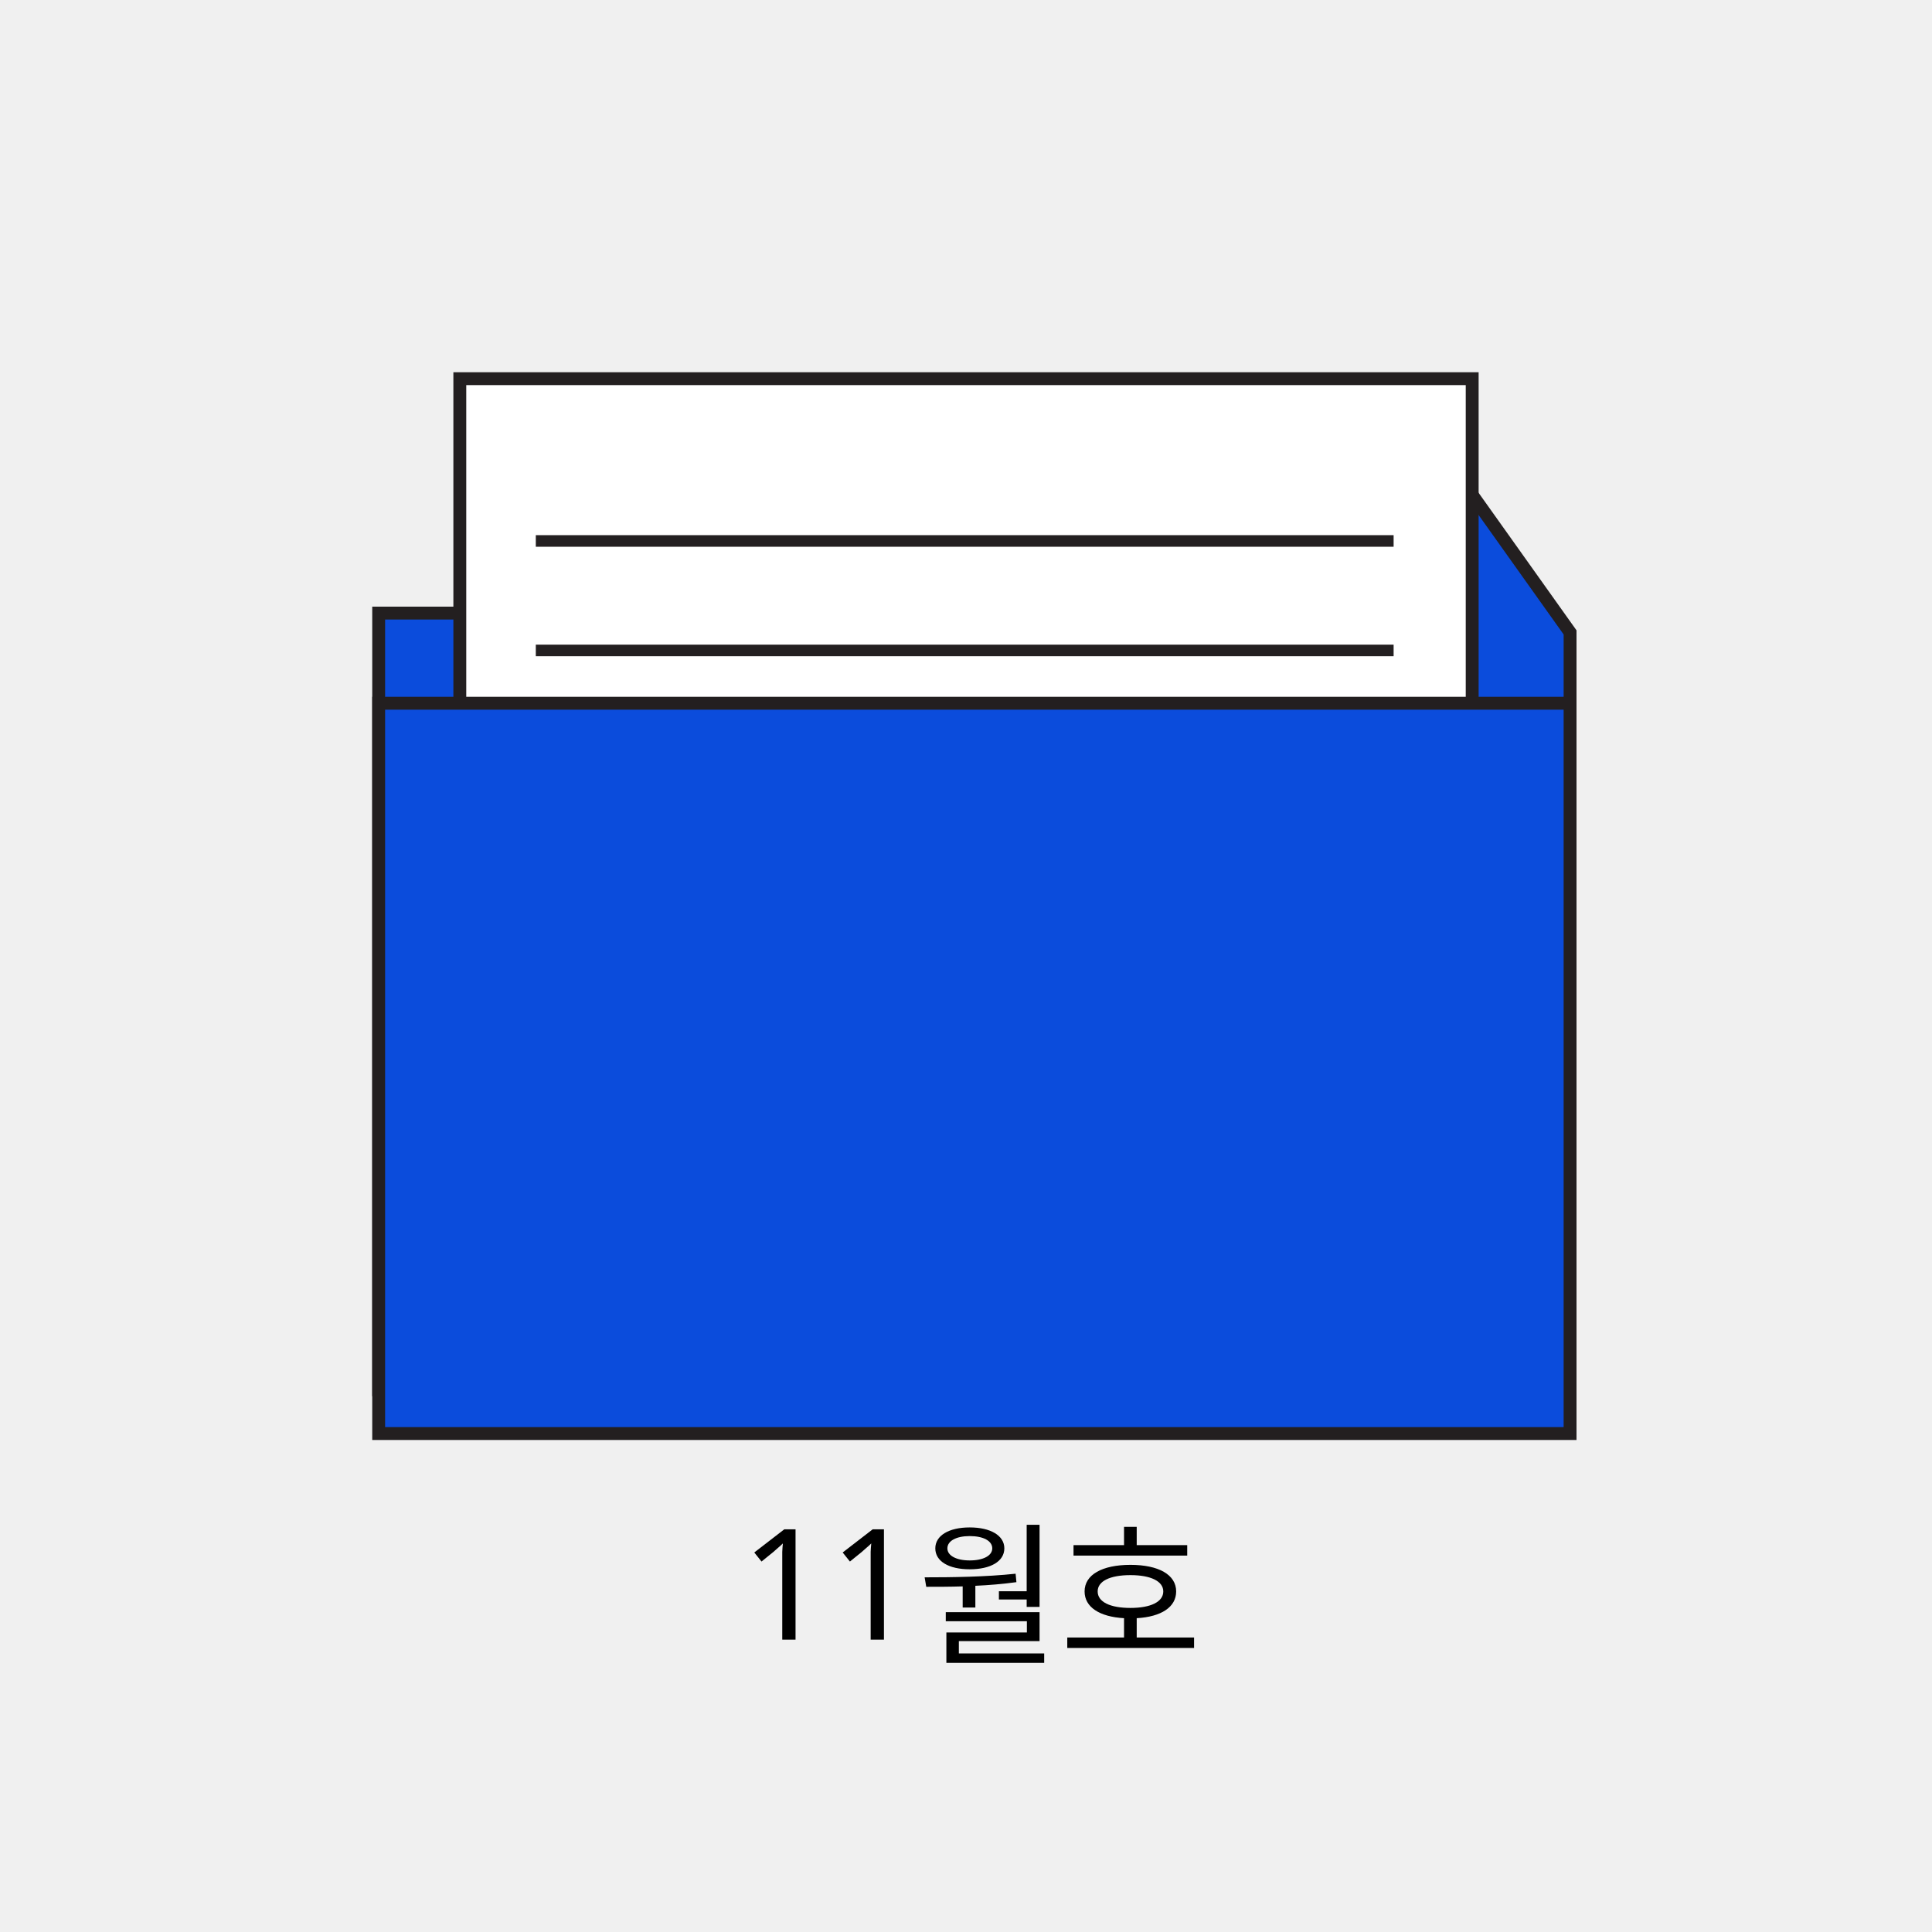
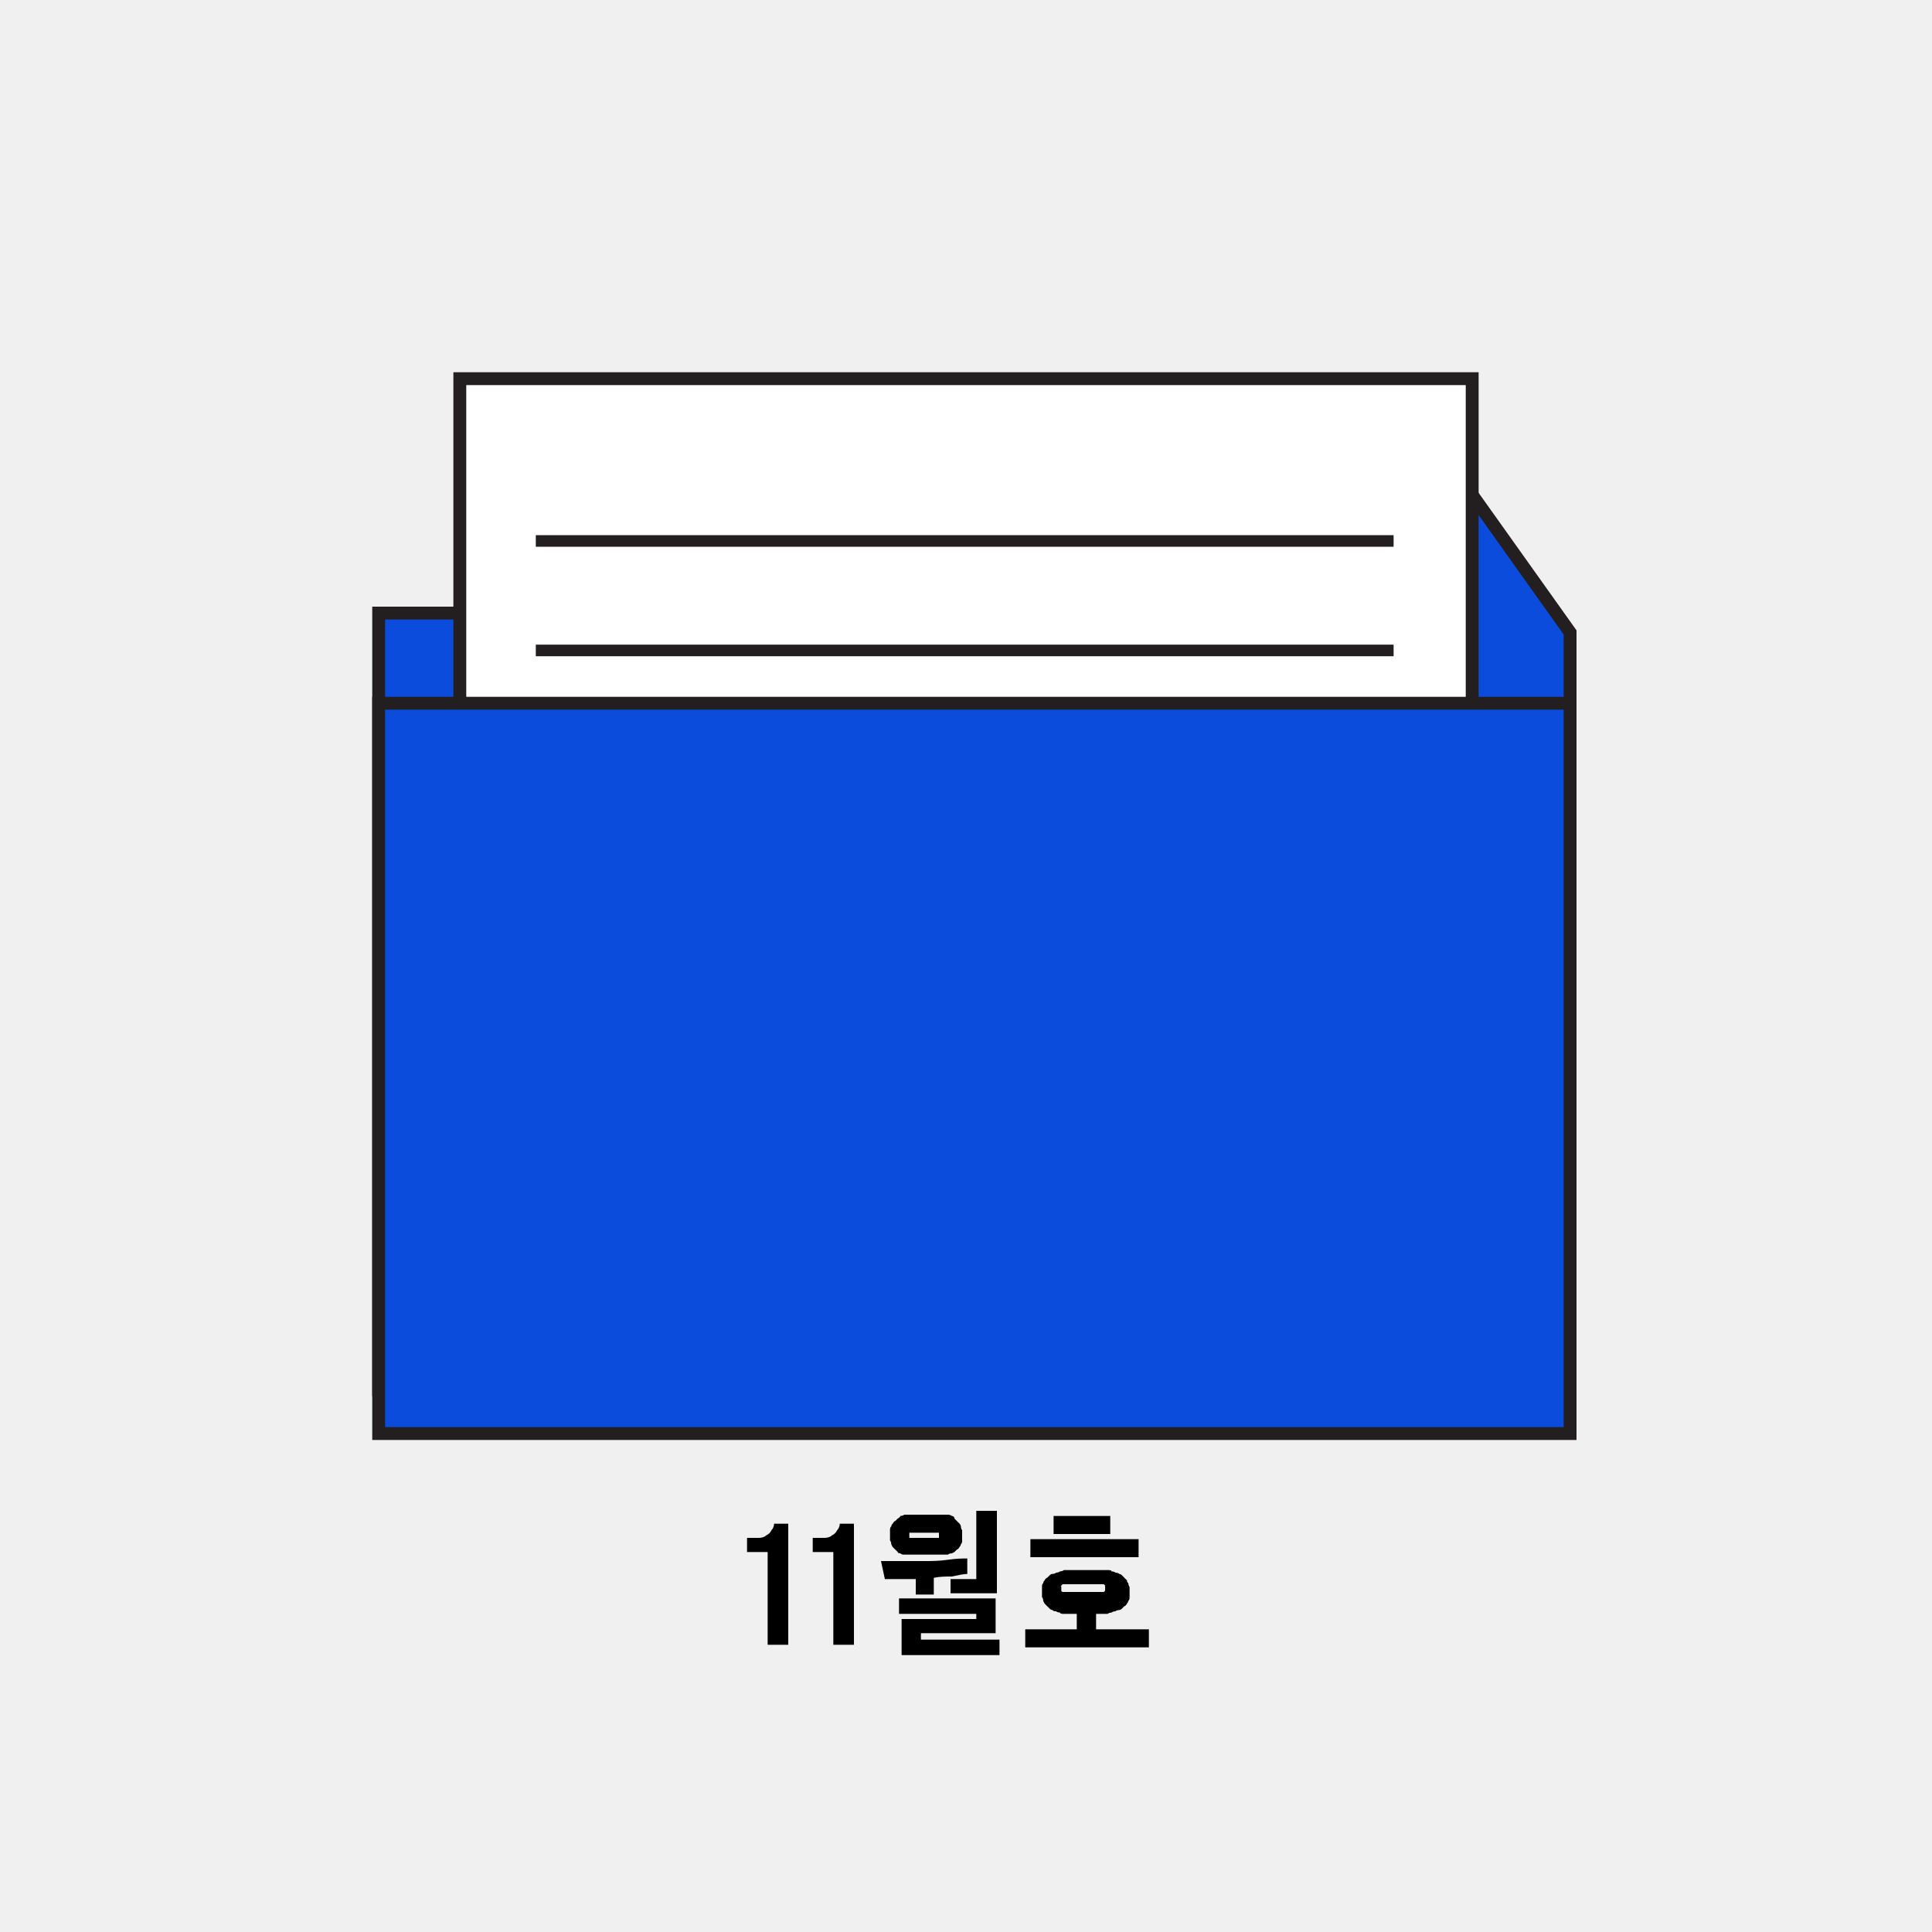
<svg xmlns="http://www.w3.org/2000/svg" version="1.1" viewBox="0 0 150 150">
  <defs>
    <style>
      .cls-1 {
-         stroke-width: 1px;
-       }
- 
-       .cls-1, .cls-2, .cls-3, .cls-4, .cls-5 {
-         stroke: #231f20;
-         stroke-miterlimit: 10;
-       }
- 
-       .cls-1, .cls-3 {
-         fill: #0b4cdc;
+         isolation: isolate;
      }

      .cls-2 {
        fill: none;
      }

+       .cls-2, .cls-3, .cls-4, .cls-5 {
+         stroke: #231f20;
+         stroke-miterlimit: 10;
+       }
+ 
      .cls-2, .cls-5 {
        stroke-width: .9px;
+       }
+ 
+       .cls-3 {
+         fill: #0b4cdc;
      }

      .cls-4, .cls-5 {
        fill: #fff;
      }

      .cls-6 {
        display: none;
      }
- 
-       .cls-7 {
-         font-family: ChosunKg, ChosunKg;
-         font-size: 12px;
-       }
    </style>
  </defs>
  <g>
    <g id="Layer_1">
-       <polygon class="cls-3" points="121.9 49.1 113.5 37.3 94.7 37.2 86.5 47.6 29.4 47.6 29.4 107.9 121.9 107.9 121.9 49.1" />
      <g>
-         <rect class="cls-4" x="35.7" y="29.4" width="78.6" height="68.6" />
-         <line class="cls-2" x1="41.6" y1="42" x2="108.2" y2="42" />
-         <line class="cls-2" x1="41.6" y1="50.5" x2="108.2" y2="50.5" />
-         <line class="cls-2" x1="41.6" y1="59" x2="108.2" y2="59" />
-         <line class="cls-2" x1="41.6" y1="67.5" x2="108.2" y2="67.5" />
-         <line class="cls-2" x1="41.6" y1="71.9" x2="108.2" y2="71.9" />
-         <line class="cls-2" x1="41.6" y1="80.4" x2="108.2" y2="80.4" />
+         <g id="Layer_1-2" data-name="Layer_1">
+           <polygon class="cls-3" points="121.9 49.1 113.5 37.3 94.7 37.2 86.5 47.6 29.4 47.6 29.4 107.9 121.9 107.9 121.9 49.1" />
+           <g>
+             <rect class="cls-4" x="35.7" y="29.4" width="78.6" height="68.6" />
+             <line class="cls-2" x1="41.6" y1="42" x2="108.2" y2="42" />
+             <line class="cls-2" x1="41.6" y1="50.5" x2="108.2" y2="50.5" />
+             <line class="cls-2" x1="41.6" y1="59" x2="108.2" y2="59" />
+             <line class="cls-2" x1="41.6" y1="67.5" x2="108.2" y2="67.5" />
+             <line class="cls-2" x1="41.6" y1="71.9" x2="108.2" y2="71.9" />
+             <line class="cls-2" x1="41.6" y1="80.4" x2="108.2" y2="80.4" />
+           </g>
+           <rect class="cls-3" x="29.4" y="54.6" width="92.5" height="56.7" />
+           <g class="cls-1">
+             <g class="cls-1">
+               <path d="M58,120.5v-1.1h.2c.2,0,.5,0,.7,0,.3,0,.5-.1.6-.2.2-.1.3-.2.4-.4.1-.1.2-.3.2-.5h1.1v9.4h-1.6v-7.2h-1.7Z" />
+               <path d="M63.1,120.5v-1.1h.2c.2,0,.5,0,.7,0,.3,0,.5-.1.6-.2.2-.1.3-.2.4-.4.1-.1.2-.3.2-.5h1.1v9.4h-1.6v-7.2h-1.7Z" />
+               <path d="M72.7,123.8h-1.6v-1.2c-.4,0-.8,0-1.3,0-.4,0-.8,0-1.1,0l-.3-1.4c.4,0,.9,0,1.5,0,.7,0,1.3,0,1.9,0,.5,0,1.1,0,1.8-.1s1.1-.1,1.5-.1v1.2c-.3,0-.7.1-1.2.2-.5,0-.9,0-1.4.1v1.3ZM69.1,118.8c0-.1,0-.2.1-.3,0,0,0-.1.1-.2s.1-.2.2-.2c0,0,.1-.1.2-.2,0,0,.2-.1.2-.2,0,0,.2,0,.3-.1.1,0,.2,0,.3,0,0,0,.2,0,.3,0,.1,0,.2,0,.3,0,0,0,.2,0,.4,0,.2,0,.3,0,.4,0s.3,0,.4,0c.2,0,.3,0,.4,0,0,0,.2,0,.3,0,.1,0,.2,0,.3,0,0,0,.2,0,.3,0,0,0,.2,0,.3.1,0,0,.2,0,.2.2,0,0,.1.1.2.2,0,0,.1.1.2.2s.1.2.1.2c0,0,0,.2.1.3,0,.1,0,.2,0,.4s0,.2,0,.4c0,.1,0,.2-.1.3,0,0,0,.1-.1.2,0,0-.1.2-.2.2,0,0-.1.1-.2.2,0,0-.2.1-.2.1,0,0-.2,0-.3.1,0,0-.2,0-.3,0,0,0-.2,0-.3,0-.1,0-.2,0-.3,0,0,0-.2,0-.4,0-.2,0-.3,0-.4,0s-.3,0-.4,0c-.2,0-.3,0-.4,0,0,0-.2,0-.3,0-.1,0-.2,0-.3,0s-.2,0-.3,0-.2,0-.3-.1c0,0-.2,0-.2-.1,0,0-.1-.1-.2-.2,0,0-.1-.1-.2-.2,0,0-.1-.2-.1-.2,0,0,0-.2-.1-.3,0-.1,0-.2,0-.4s0-.2,0-.4ZM77.6,128.5h-7.6v-2.8h5.8v-.4h-6v-1.2h7.5v2.7h-5.8v.5h6.1v1.3ZM70.6,119.3s0,0,0,.1c0,0,0,0,0,0,0,0,0,0,0,0,0,0,0,0,.1,0,0,0,0,0,.1,0,0,0,.1,0,.2,0,0,0,.1,0,.2,0,0,0,.1,0,.2,0,0,0,.2,0,.3,0s.2,0,.3,0,.2,0,.2,0c0,0,.1,0,.2,0,0,0,.1,0,.2,0,0,0,0,0,.1,0,0,0,0,0,.1,0,0,0,0,0,.1,0,0,0,0,0,0,0,0,0,0,0,0-.1,0,0,0,0,0-.1s0,0,0-.1c0,0,0,0,0-.1,0,0,0,0,0,0,0,0,0,0-.1,0,0,0,0,0-.1,0,0,0,0,0-.1,0,0,0-.1,0-.2,0,0,0-.1,0-.2,0,0,0,0,0-.2,0,0,0-.2,0-.3,0s-.2,0-.3,0c0,0-.2,0-.2,0,0,0-.1,0-.2,0,0,0-.1,0-.2,0,0,0,0,0-.1,0s0,0-.1,0c0,0,0,0,0,0,0,0,0,0,0,0,0,0,0,0,0,.1,0,0,0,.1,0,.1s0,0,0,.1ZM73.8,123.7v-1.1h2v-5.3h1.6v6.4h-3.5Z" />
+               <path d="M83.4,125.3c0,0-.2,0-.2,0,0,0-.1,0-.2,0-.1,0-.3,0-.4,0-.1,0-.3,0-.3-.1,0,0-.2,0-.3-.1-.1,0-.2,0-.3-.1,0,0-.1,0-.2-.1,0,0-.1-.1-.2-.2,0,0-.1-.1-.2-.2,0,0-.1-.2-.1-.2,0,0,0-.2-.1-.3,0-.1,0-.3,0-.4s0-.3,0-.4c0-.1,0-.2.1-.3,0,0,0-.1.1-.2,0,0,.1-.2.2-.2,0,0,.1-.1.2-.2,0,0,.1-.1.2-.1,0,0,.2,0,.3-.1,0,0,.2,0,.3-.1,0,0,.2,0,.3-.1.1,0,.3,0,.4,0,.1,0,.3,0,.6,0,.2,0,.5,0,.7,0s.4,0,.7,0c.2,0,.4,0,.6,0,.1,0,.3,0,.4,0,.1,0,.3,0,.3.1,0,0,.2,0,.3.1,0,0,.2,0,.3.1,0,0,.1,0,.2.1,0,0,.1.1.2.2,0,0,.1.1.2.2,0,0,0,.2.1.2,0,0,0,.2.1.3,0,.1,0,.3,0,.4s0,.3,0,.4c0,.1,0,.2-.1.3,0,0,0,.1-.1.2,0,0-.1.2-.2.2,0,0-.1.1-.2.2,0,0-.1.1-.2.1,0,0-.2,0-.3.1,0,0-.2,0-.3.1,0,0-.2,0-.3.1-.1,0-.3,0-.4,0,0,0-.1,0-.2,0,0,0-.2,0-.3,0v1.2h4.1v1.4h-9.6v-1.4h4v-1.2ZM80,119.5h8.4v1.4h-8.4v-1.4ZM81.8,117.7h4.4v1.4h-4.4v-1.4ZM82.4,123.4s0,0,0,0c0,0,0,0,0,.1s0,0,.1.1c0,0,0,0,.1,0s.1,0,.2,0c0,0,.1,0,.2,0,0,0,.2,0,.3,0,0,0,.2,0,.4,0,.2,0,.3,0,.4,0s.3,0,.4,0c.2,0,.3,0,.4,0,0,0,.2,0,.3,0,0,0,.2,0,.2,0,0,0,.1,0,.2,0s.1,0,.1,0c0,0,0,0,.1-.1,0,0,0,0,0-.1,0,0,0,0,0,0,0,0,0,0,0-.1s0,0,0-.1c0,0,0,0,0,0,0,0,0,0,0-.1,0,0,0,0-.1-.1,0,0,0,0-.1,0,0,0-.1,0-.2,0,0,0-.1,0-.2,0s-.2,0-.3,0c0,0-.2,0-.4,0-.2,0-.3,0-.4,0s-.3,0-.4,0-.3,0-.4,0c0,0-.2,0-.3,0,0,0-.2,0-.2,0,0,0-.1,0-.2,0,0,0-.1,0-.1,0,0,0,0,0-.1.1s0,0,0,.1c0,0,0,0,0,0s0,0,0,.1,0,0,0,.1Z" />
+             </g>
+           </g>
+         </g>
+         <g id="Layer_2" class="cls-6">
+           <rect class="cls-5" x="31.7" y="24.6" width="84.6" height="98.4" />
+           <line class="cls-2" x1="40.5" y1="37.6" x2="107.1" y2="37.6" />
+           <line class="cls-2" x1="40.5" y1="46.1" x2="107.1" y2="46.1" />
+           <line class="cls-2" x1="40.5" y1="54.6" x2="107.1" y2="54.6" />
+           <line class="cls-2" x1="40.5" y1="63.2" x2="107.1" y2="63.2" />
+           <line class="cls-2" x1="40.5" y1="71.7" x2="107.1" y2="71.7" />
+           <line class="cls-2" x1="40.5" y1="80.2" x2="107.1" y2="80.2" />
+           <line class="cls-2" x1="40.5" y1="88.7" x2="107.1" y2="88.7" />
+           <line class="cls-2" x1="40.5" y1="97.2" x2="107.1" y2="97.2" />
+           <line class="cls-2" x1="40.5" y1="105.7" x2="107.1" y2="105.7" />
+           <line class="cls-2" x1="40.5" y1="114.2" x2="107.1" y2="114.2" />
+         </g>
      </g>
-       <rect class="cls-1" x="29.4" y="54.6" width="92.5" height="56.7" />
-       <text class="cls-7" transform="translate(57.5 127.3)">
-         <tspan x="0" y="0">11월호</tspan>
-       </text>
-     </g>
-     <g id="Layer_2" class="cls-6">
-       <rect class="cls-5" x="31.7" y="24.6" width="84.6" height="98.4" />
-       <line class="cls-2" x1="40.5" y1="37.6" x2="107.1" y2="37.6" />
-       <line class="cls-2" x1="40.5" y1="46.1" x2="107.1" y2="46.1" />
-       <line class="cls-2" x1="40.5" y1="54.6" x2="107.1" y2="54.6" />
-       <line class="cls-2" x1="40.5" y1="63.2" x2="107.1" y2="63.2" />
-       <line class="cls-2" x1="40.5" y1="71.7" x2="107.1" y2="71.7" />
-       <line class="cls-2" x1="40.5" y1="80.2" x2="107.1" y2="80.2" />
-       <line class="cls-2" x1="40.5" y1="88.7" x2="107.1" y2="88.7" />
-       <line class="cls-2" x1="40.5" y1="97.2" x2="107.1" y2="97.2" />
-       <line class="cls-2" x1="40.5" y1="105.7" x2="107.1" y2="105.7" />
-       <line class="cls-2" x1="40.5" y1="114.2" x2="107.1" y2="114.2" />
    </g>
  </g>
</svg>
